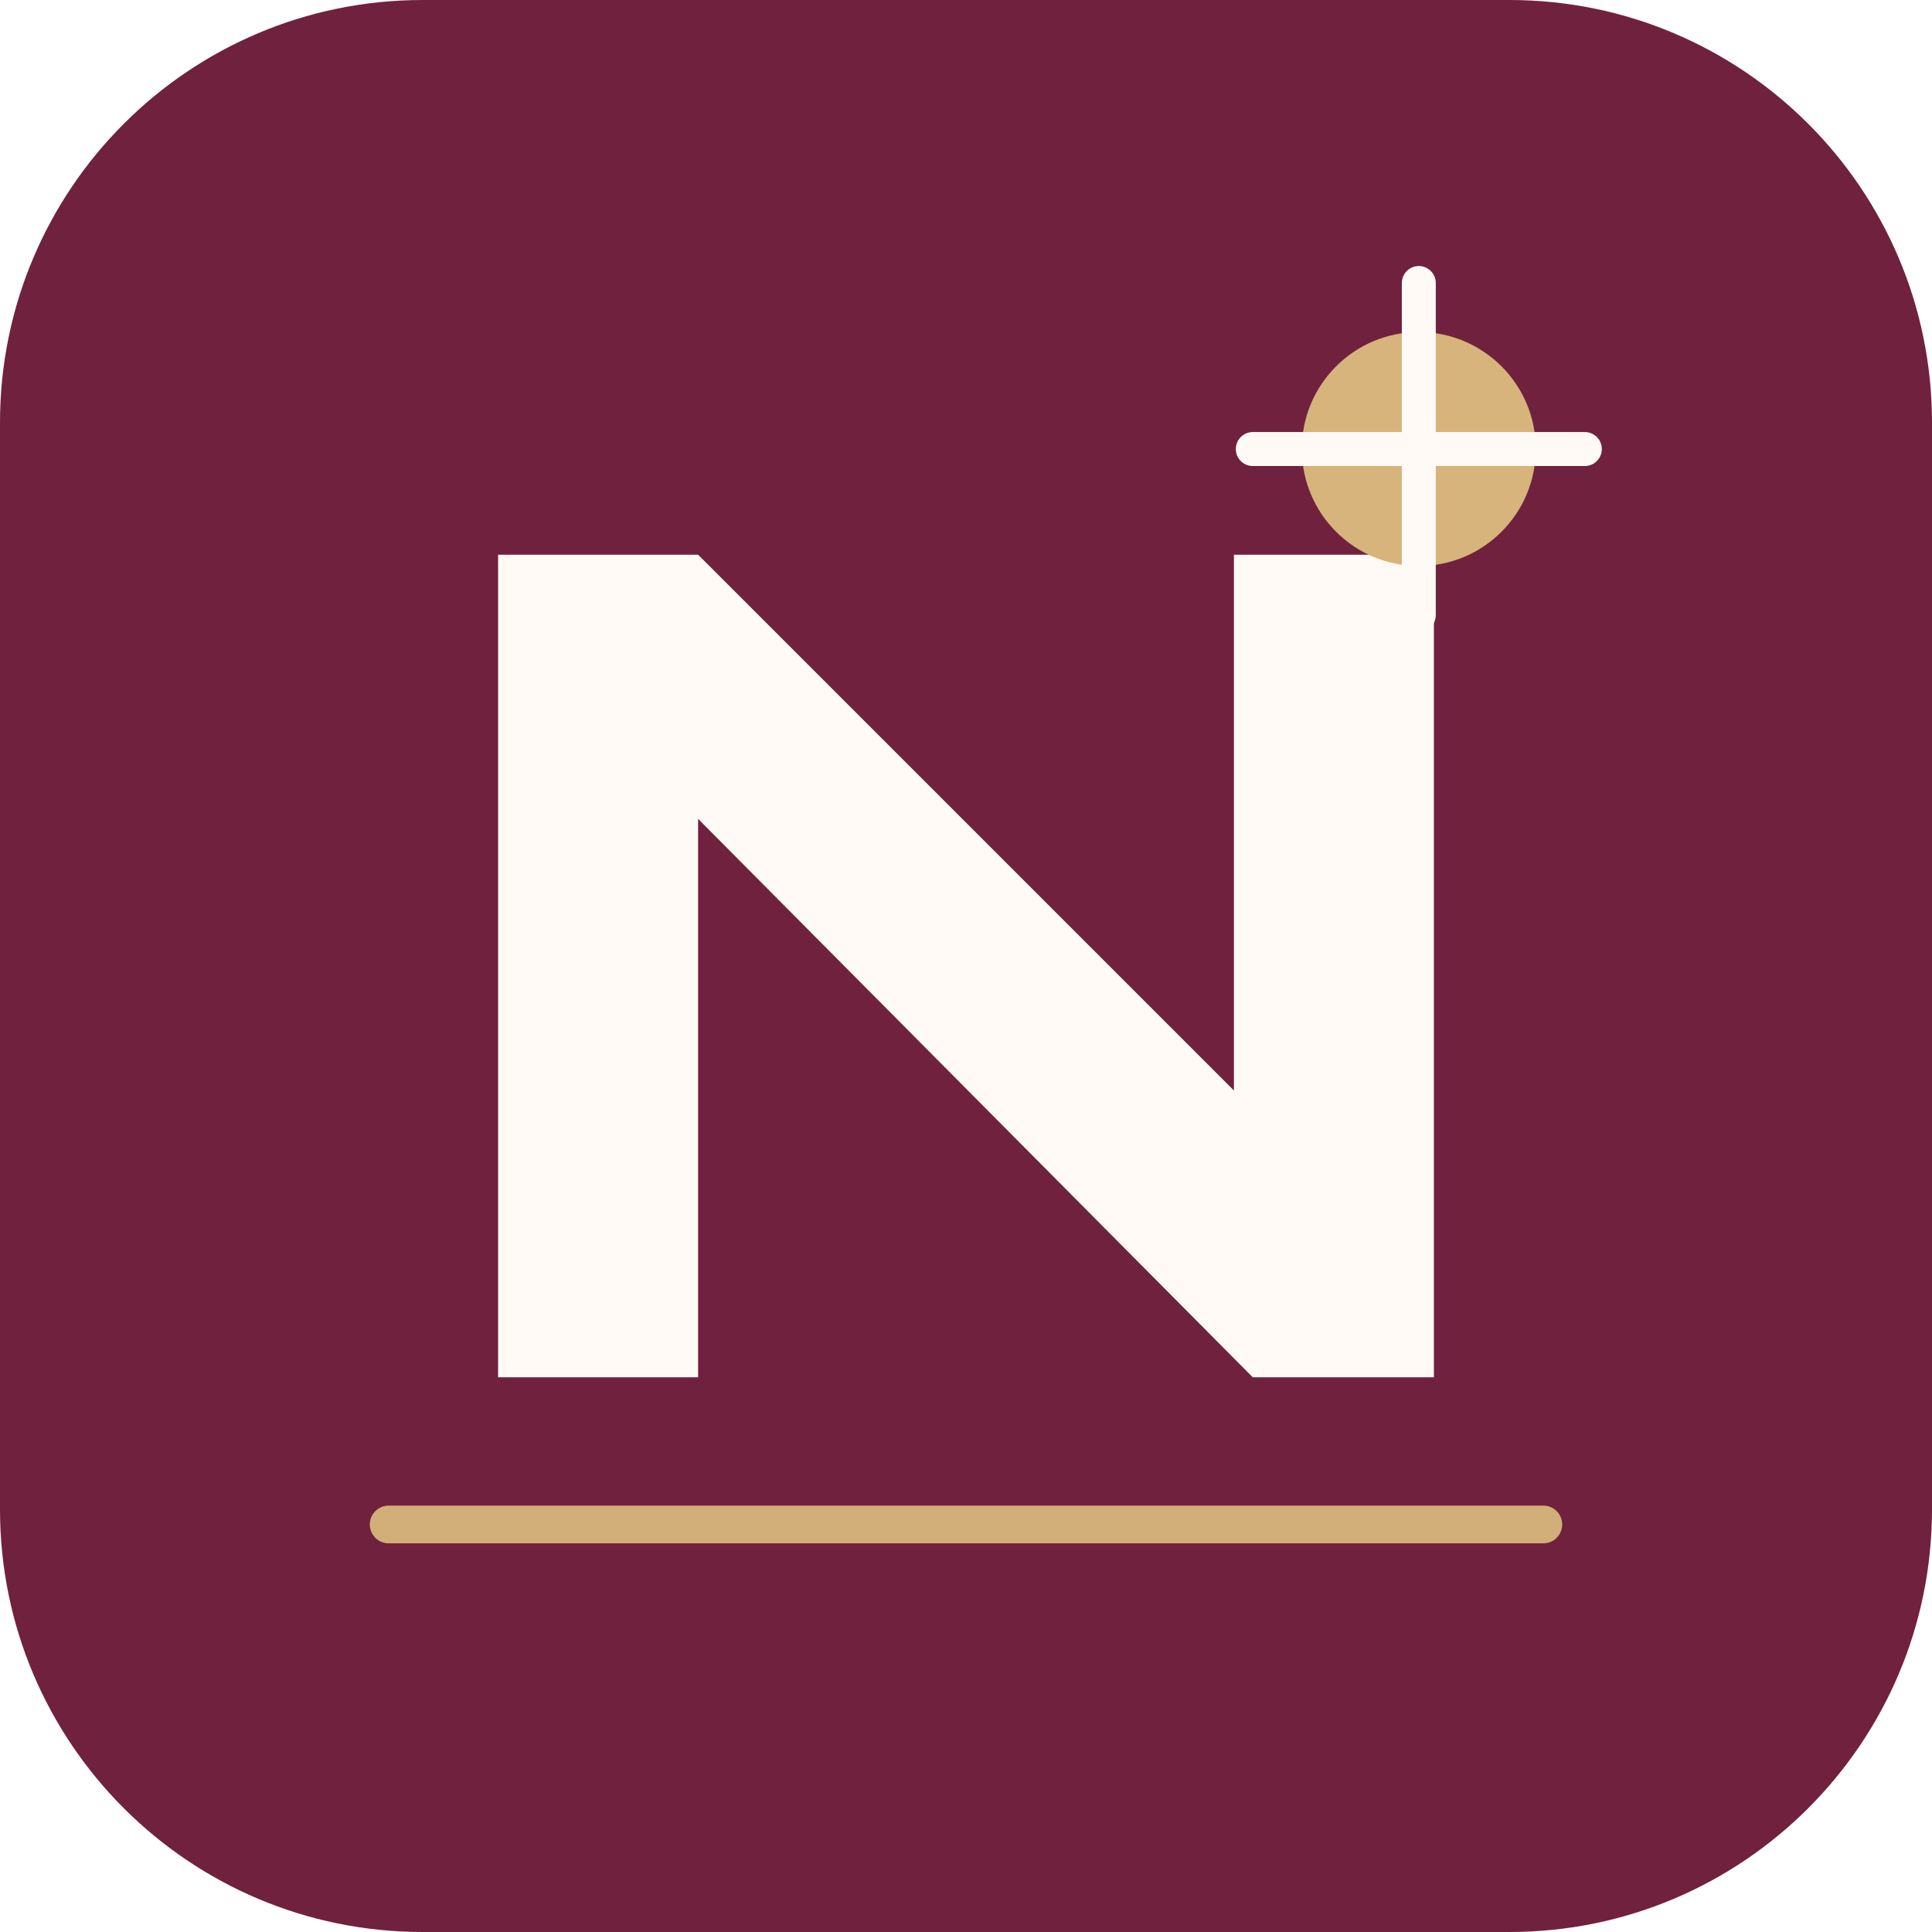
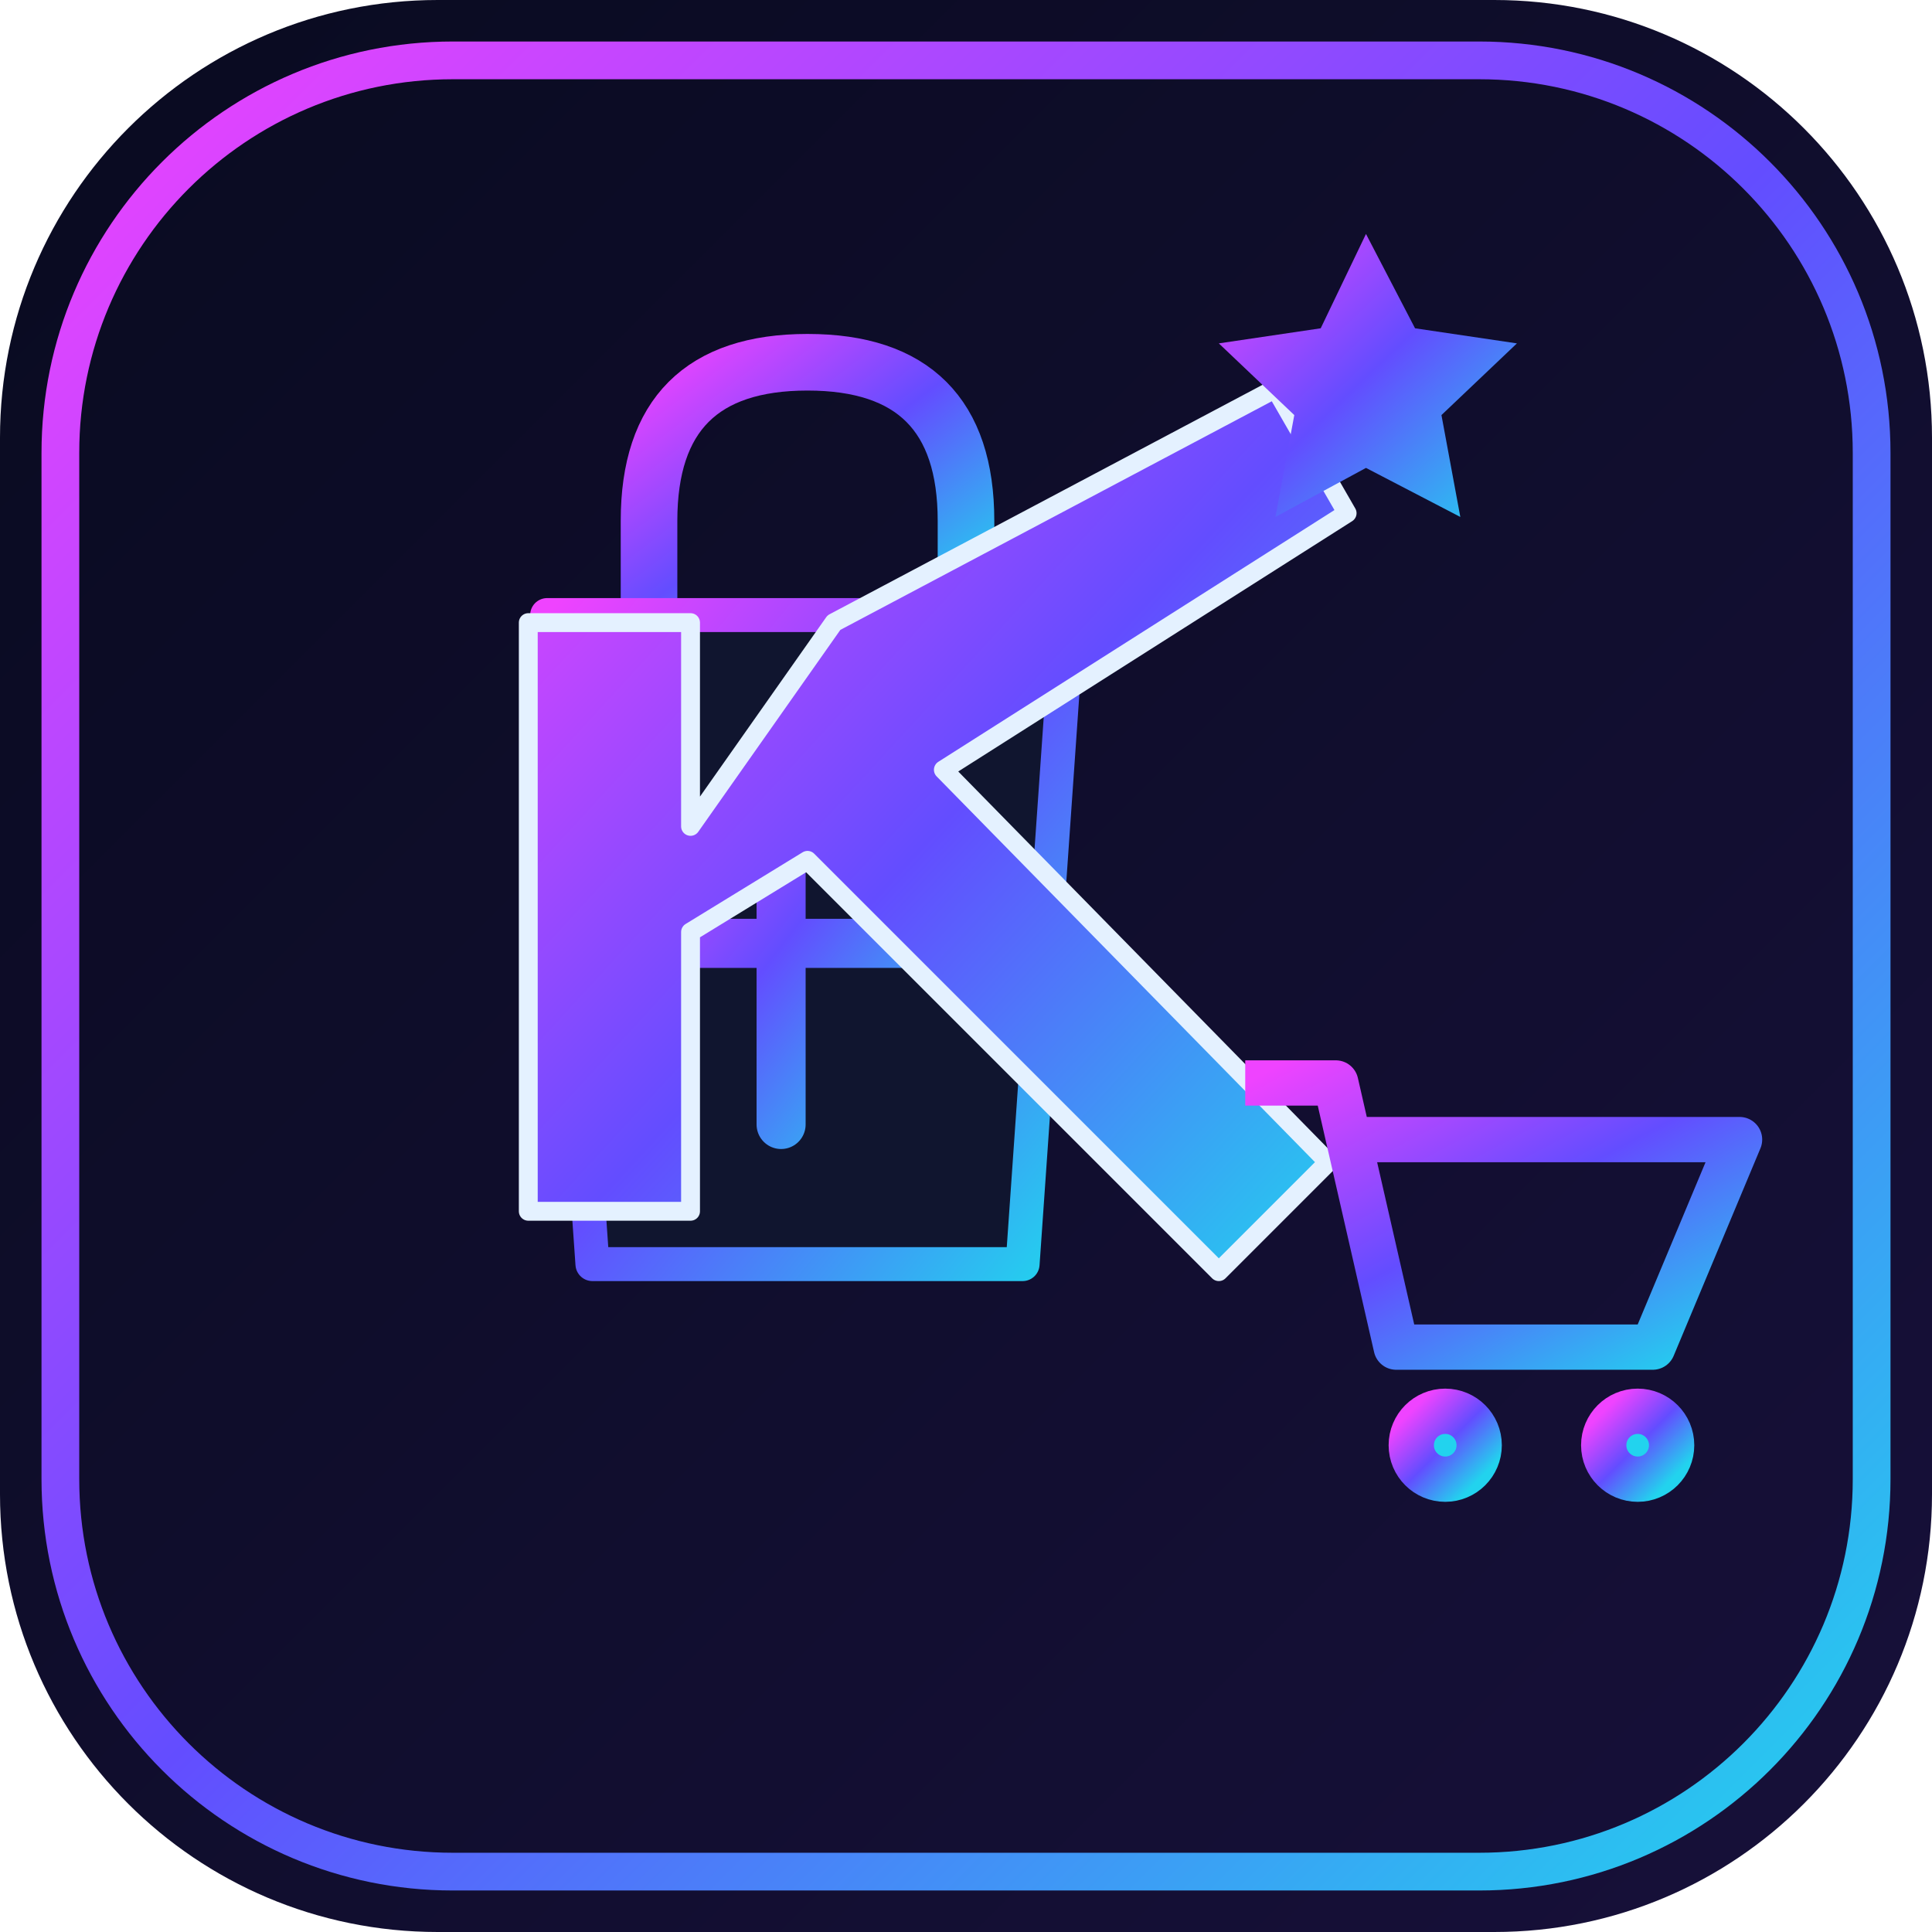
<svg xmlns="http://www.w3.org/2000/svg" width="192" height="192" viewBox="0 0 512 512">
-   <rect width="512" height="512" rx="112" fill="#70213e" />
-   <path d="M132 365V147h53l142 142V147h53v218h-48L185 217v148z" fill="#fffaf5" />
-   <circle cx="376" cy="119" r="31" fill="#d7b47b" />
-   <path d="M376 75v88M332 119h88" stroke="#fffaf5" stroke-width="9" stroke-linecap="round" />
-   <path d="M103 404h306" stroke="#d7b47b" stroke-width="10" stroke-linecap="round" opacity=".95" />
+   <defs>
+     <linearGradient id="bg" x1="0" y1="0" x2="1" y2="1">
+       <stop stop-color="#090b20" />
+       <stop offset="1" stop-color="#17103a" />
+     </linearGradient>
+     <linearGradient id="neon" x1="0" y1="0" x2="1" y2="1">
+       <stop stop-color="#ef43ff" />
+       <stop offset=".5" stop-color="#634dff" />
+       <stop offset="1" stop-color="#22d3ee" />
+     </linearGradient>
+   </defs>
+   <rect width="512" height="512" rx="116" fill="url(#bg)" />
+   <rect x="16" y="16" width="480" height="480" rx="104" fill="none" stroke="url(#neon)" stroke-width="10" />
+   <path d="M172 160v-22q0-42 42-42t42 42v22" fill="none" stroke="url(#neon)" stroke-width="15" stroke-linecap="round" />
+   <path d="M145 163h138l-12 172H157z" fill="#10152f" stroke="url(#neon)" stroke-width="9" stroke-linejoin="round" />
+   <path d="M207 201v97M170 250h76" stroke="url(#neon)" stroke-width="13" stroke-linecap="round" />
+   <path d="M221 165l117-62 19 33-107 68 102 104-29 29-109-109-31 19v74h-43V165h43v54z" fill="url(#neon)" stroke="#e4f1ff" stroke-width="5" stroke-linejoin="round" />
+   <path d="M350 87l12-25 13 25 27 4-20 19 5 27-25-13-24 13 5-27-20-19z" fill="url(#neon)" />
+   <g transform="translate(330 282)" stroke="url(#neon)" stroke-width="12" fill="none" stroke-linejoin="round">
+     <path d="M0 5h24l16 70h68l23-55H31" />
+     <circle cx="53" cy="101" r="9" fill="#22d3ee" />
+     <circle cx="104" cy="101" r="9" fill="#22d3ee" />
+   </g>
+   <path d="M93 402h326" stroke="url(#neon)" stroke-width="8" stroke-linecap="round" />
</svg>
